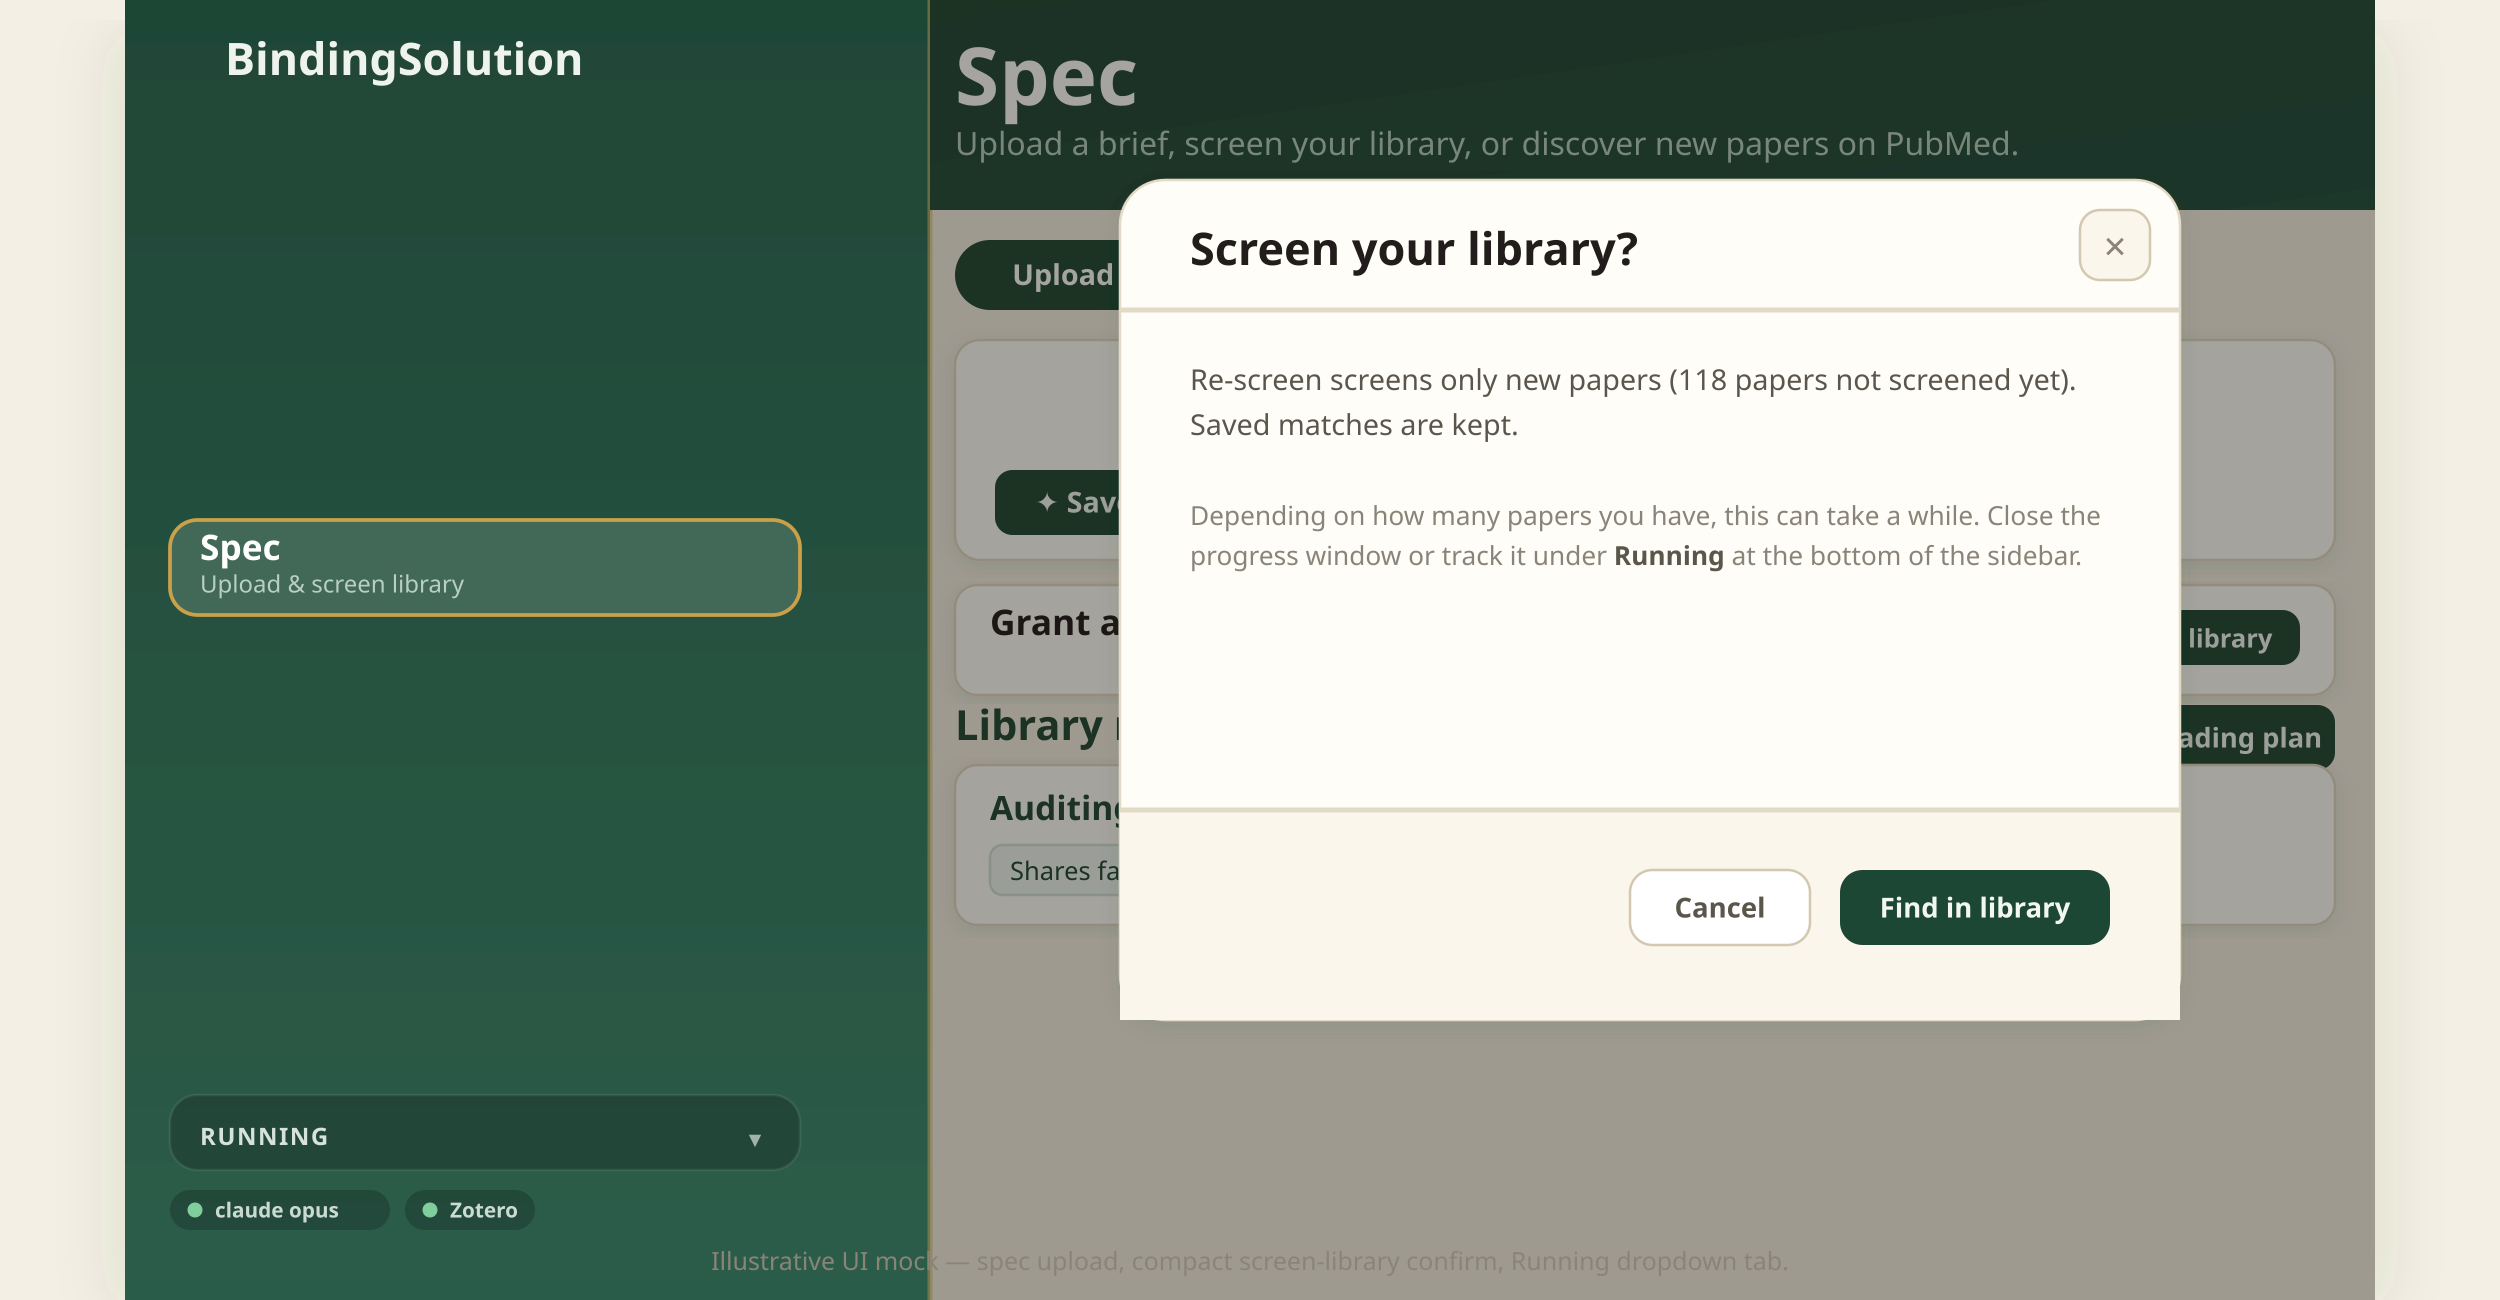
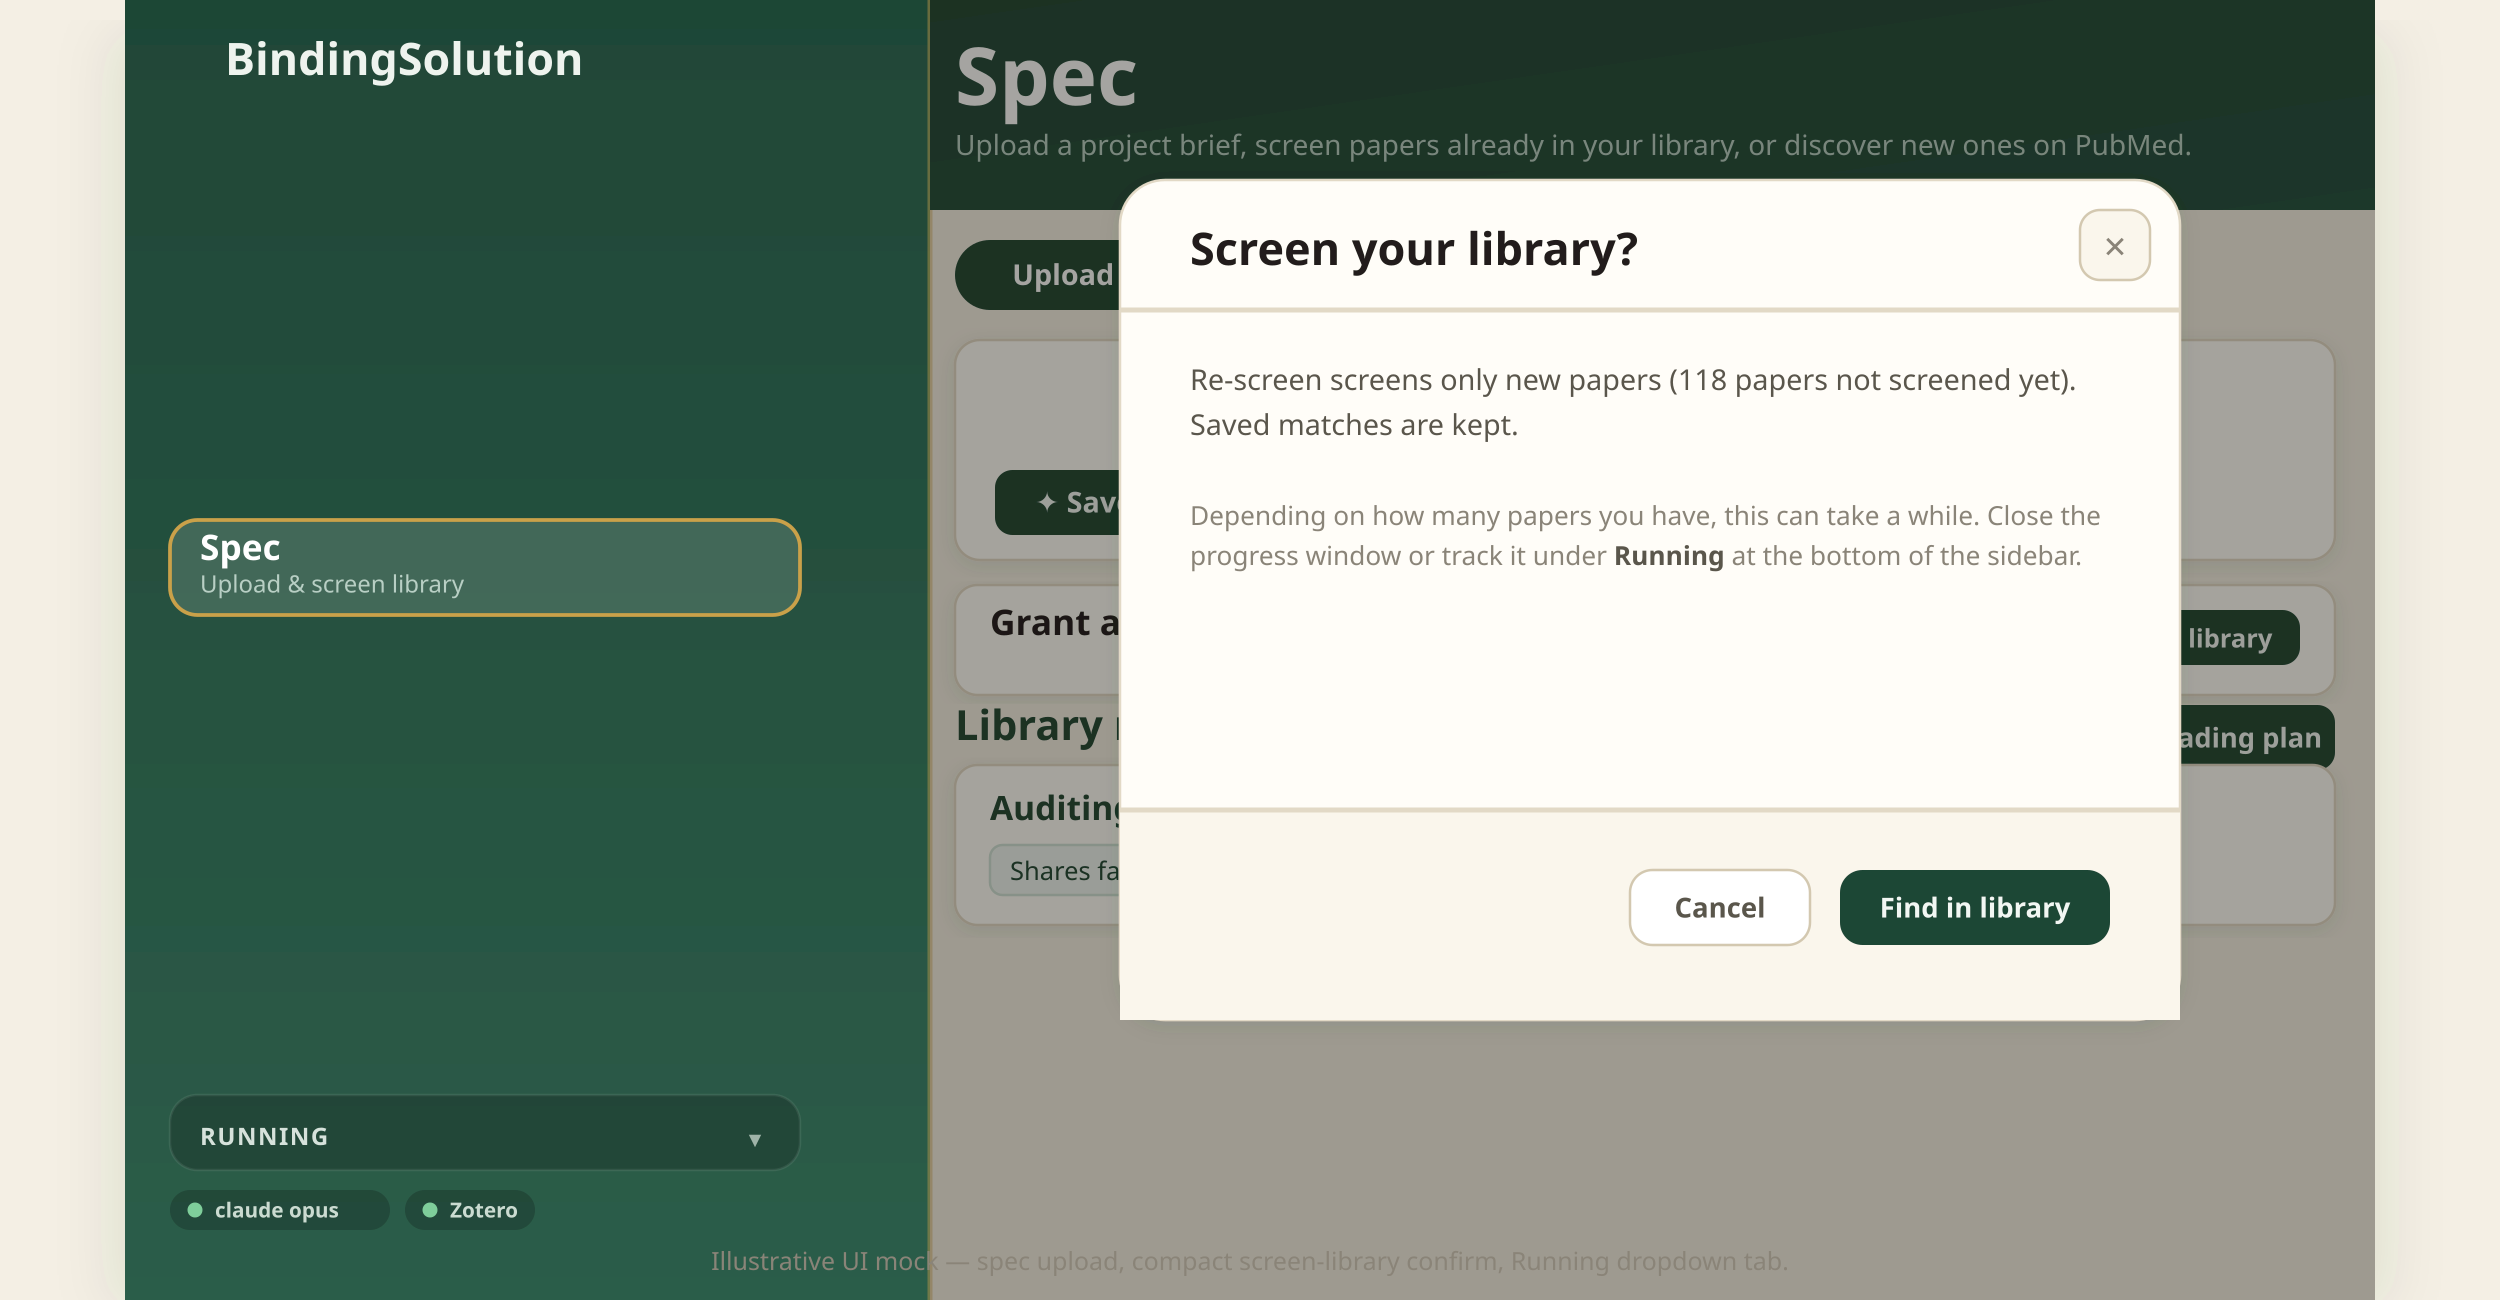
<svg xmlns="http://www.w3.org/2000/svg" viewBox="0 0 1000 520" width="1000" height="520" role="img" aria-label="Spec upload and library matches tab">
  <defs>
    <linearGradient id="green" x1="0" y1="0" x2="0" y2="1">
      <stop offset="0" stop-color="#1f4636" />
      <stop offset="1" stop-color="#2c5d49" />
    </linearGradient>
    <linearGradient id="hero" x1="0" y1="0" x2="1" y2="1">
      <stop offset="0" stop-color="#1f4636" />
      <stop offset="1" stop-color="#254f3f" />
    </linearGradient>
    <filter id="shellShadow" x="-4%" y="-2%" width="108%" height="104%">
      <feDropShadow dx="0" dy="8" stdDeviation="14" flood-color="#1f4636" flood-opacity="0.12" />
    </filter>
    <filter id="shadow" x="-8%" y="-8%" width="116%" height="116%">
      <feDropShadow dx="0" dy="2" stdDeviation="4" flood-color="#1f4636" flood-opacity="0.1" />
    </filter>
  </defs>
  <rect width="1000" height="520" fill="#f4efe4" />
  <g filter="url(#shellShadow)">
    <rect x="50" y="0" width="900" height="520" fill="#f4efe4" />
    <rect x="50" y="0" width="322" height="520" fill="url(#green)" />
    <line x1="372" y1="0" x2="372" y2="520" stroke="#caa14a" stroke-width="2" stroke-opacity="0.42" />
    <g transform="translate(50, 0)">
      <text x="40" y="30" fill="#eef3ee" font-family="Montserrat, system-ui, sans-serif" font-size="17.9" font-weight="700">BindingSolution</text>
      <rect x="18" y="208" width="252" height="38" rx="11" fill="rgba(255,255,255,0.14)" stroke="#caa14a" stroke-width="1.5" />
      <text x="30" y="224" fill="#fff" font-family="system-ui, sans-serif" font-size="14.1" font-weight="600">Spec</text>
      <text x="30" y="237" fill="#b8cfc4" font-family="system-ui, sans-serif" font-size="9.6">Upload &amp; screen library</text>
      <rect x="18" y="438" width="252" height="30" rx="11" fill="rgba(0,0,0,0.22)" stroke="rgba(255,255,255,0.08)" />
      <text x="30" y="458" fill="#d6e2db" font-family="system-ui, sans-serif" font-size="9.6" font-weight="600" letter-spacing="0.6">RUNNING</text>
      <text x="252" y="459" fill="#9fb3a8" font-size="10" text-anchor="middle" font-family="system-ui, sans-serif">▾</text>
      <rect x="18" y="476" width="88" height="16" rx="8" fill="rgba(0,0,0,0.2)" />
      <circle cx="28" cy="484" r="3" fill="#7fce9b" />
      <text x="36" y="487" fill="#cbdbd1" font-size="8.3" font-family="system-ui, sans-serif" font-weight="600">claude opus</text>
      <rect x="112" y="476" width="52" height="16" rx="8" fill="rgba(0,0,0,0.2)" />
      <circle cx="122" cy="484" r="3" fill="#7fce9b" />
      <text x="130" y="487" fill="#cbdbd1" font-size="8.3" font-family="system-ui, sans-serif" font-weight="600">Zotero</text>
    </g>
    <rect x="372" y="0" width="578" height="84" fill="url(#hero)" />
    <text x="382" y="42" fill="#fff" font-family="Montserrat, system-ui, sans-serif" font-size="32.0" font-weight="600">Spec</text>
-     <text x="382" y="62" fill="#b8cfc4" font-family="system-ui, sans-serif" font-size="12.8">Upload a brief, screen your library, or discover new papers on PubMed.</text>
+     <text x="382" y="62" fill="#b8cfc4" font-family="system-ui, sans-serif" font-size="11.2">Upload a project brief, screen papers already in your library, or discover new ones on PubMed.</text>
    <g transform="translate(382, 96)">
      <rect x="0" y="0" width="148" height="28" rx="14" fill="#1f4636" />
      <text x="74" y="18" fill="#fff" font-family="system-ui, sans-serif" font-size="11.5" font-weight="600" text-anchor="middle">Upload &amp; manage</text>
      <rect x="156" y="0" width="132" height="28" rx="14" fill="#fffdf8" stroke="#d3c8b0" />
      <text x="222" y="18" fill="#5a564c" font-family="system-ui, sans-serif" font-size="11.5" font-weight="600" text-anchor="middle">Suggested papers</text>
      <rect x="0" y="40" width="552" height="88" rx="10" fill="#fffdf8" stroke="#e2d9c6" filter="url(#shadow)" />
      <text x="276" y="68" fill="#211f1a" font-family="system-ui, sans-serif" font-size="14.1" font-weight="600" text-anchor="middle">Drop a PDF, Word, Markdown, or text file</text>
      <rect x="16" y="92" width="100" height="26" rx="7" fill="#1f4636" />
      <text x="66" y="109" fill="#f2f7f3" font-family="system-ui, sans-serif" font-size="11.5" font-weight="600" text-anchor="middle">✦ Save spec</text>
      <rect x="0" y="138" width="552" height="44" rx="9" fill="#fffdf8" stroke="#e2d9c6" filter="url(#shadow)" />
      <text x="14" y="158" fill="#211f1a" font-family="Montserrat, system-ui, sans-serif" font-size="14.1" font-weight="600">Grant aim — fairness in ML</text>
      <rect x="200" y="148" width="52" height="16" rx="8" fill="#eef4f0" stroke="#cfe0d6" />
      <text x="226" y="159" fill="#1f4636" font-size="9.6" text-anchor="middle" font-family="system-ui, sans-serif" font-weight="600">4 relevant</text>
      <rect x="430" y="148" width="108" height="22" rx="7" fill="#1f4636" />
      <text x="484" y="163" fill="#f2f7f3" font-family="system-ui, sans-serif" font-size="10.2" font-weight="600" text-anchor="middle">Re-screen library</text>
      <text x="0" y="200" fill="#1f4636" font-family="Montserrat, system-ui, sans-serif" font-size="16.6" font-weight="600">Library matches</text>
      <rect x="430" y="186" width="122" height="26" rx="7" fill="#1f4636" />
      <text x="491" y="203" fill="#f2f7f3" font-family="system-ui, sans-serif" font-size="10.9" font-weight="600" text-anchor="middle">↯ Build reading plan</text>
      <rect x="0" y="210" width="552" height="64" rx="9" fill="#fffdf8" stroke="#e2d9c6" filter="url(#shadow)" />
      <text x="14" y="232" fill="#1f4636" font-family="system-ui, sans-serif" font-size="13.4" font-weight="600">Auditing Recommender Systems for Demographic Skew</text>
      <rect x="14" y="242" width="400" height="20" rx="5" fill="#eef4f0" stroke="#cfe0d6" />
      <text x="22" y="256" fill="#1f4636" font-family="system-ui, sans-serif" font-size="10.2">Shares fairness focus with your grant aim.</text>
    </g>
    <rect x="372" y="0" width="578" height="520" fill="rgba(20,17,10,0.38)" />
    <rect x="448" y="72" width="424" height="336" rx="18" fill="#fffdf8" stroke="#e2d9c6" filter="url(#shadow)" />
    <line x1="448" y1="124" x2="872" y2="124" stroke="#e2d9c6" stroke-width="2" />
    <text x="476" y="106" fill="#211f1a" font-family="Montserrat, system-ui, sans-serif" font-size="18" font-weight="600">Screen your library?</text>
    <rect x="832" y="84" width="28" height="28" rx="8" fill="#faf6ec" stroke="#d3c8b0" />
    <text x="846" y="103" fill="#8a8478" font-size="12" text-anchor="middle" font-family="system-ui, sans-serif">✕</text>
    <text x="476" y="156" fill="#5a564c" font-family="system-ui, sans-serif" font-size="11.5">Re-screen screens only new papers (118 papers not screened yet).</text>
    <text x="476" y="174" fill="#5a564c" font-family="system-ui, sans-serif" font-size="11.5">Saved matches are kept.</text>
    <text x="476" y="210" fill="#8a8478" font-family="system-ui, sans-serif" font-size="10.5">Depending on how many papers you have, this can take a while. Close the</text>
    <text x="476" y="226" fill="#8a8478" font-family="system-ui, sans-serif" font-size="10.5">progress window or track it under <tspan font-weight="600" fill="#5a564c">Running</tspan> at the bottom of the sidebar.</text>
    <rect x="448" y="324" width="424" height="84" rx="0" fill="#faf6ec" />
    <line x1="448" y1="324" x2="872" y2="324" stroke="#e2d9c6" stroke-width="2" />
    <rect x="652" y="348" width="72" height="30" rx="9" fill="#fff" stroke="#d3c8b0" />
    <text x="688" y="367" fill="#5a564c" font-family="system-ui, sans-serif" font-size="11" font-weight="600" text-anchor="middle">Cancel</text>
    <rect x="736" y="348" width="108" height="30" rx="9" fill="#1f4636" />
    <text x="790" y="367" fill="#f2f7f3" font-family="system-ui, sans-serif" font-size="11" font-weight="600" text-anchor="middle">Find in library</text>
  </g>
  <text x="500" y="508" fill="#8a8478" font-family="system-ui, sans-serif" font-size="10" text-anchor="middle">Illustrative UI mock — spec upload, compact screen-library confirm, Running dropdown tab.</text>
</svg>
